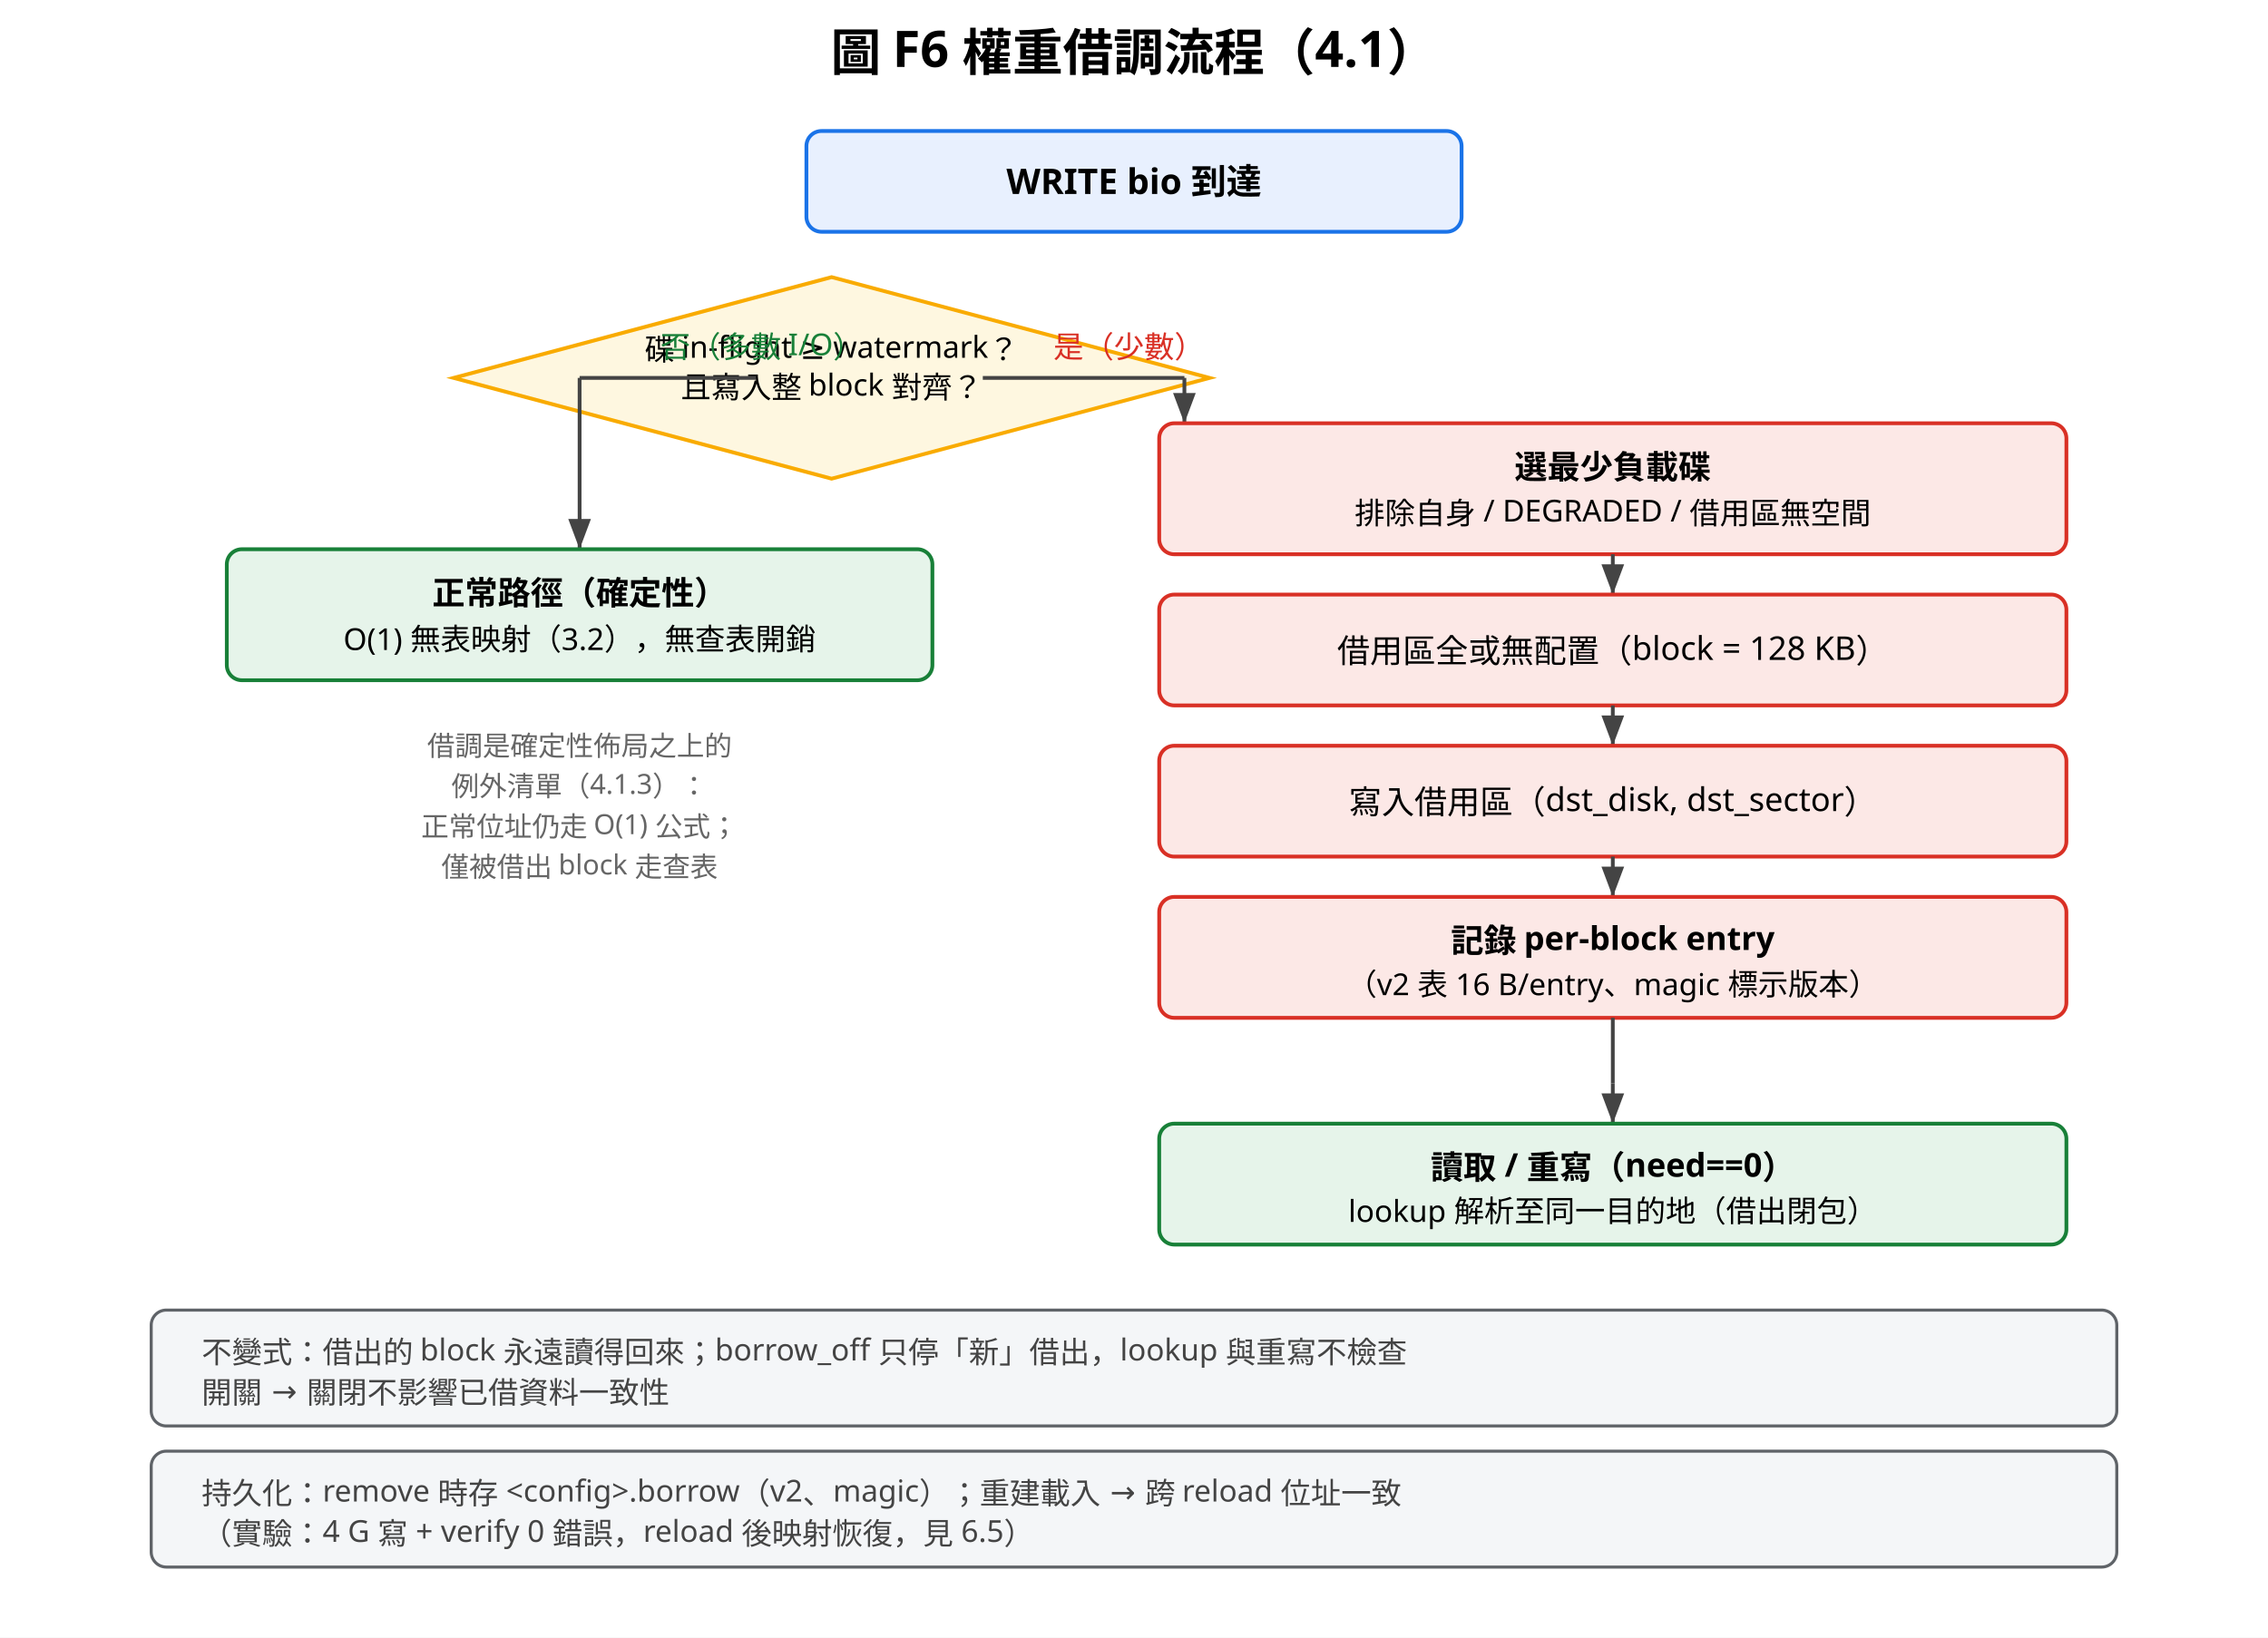
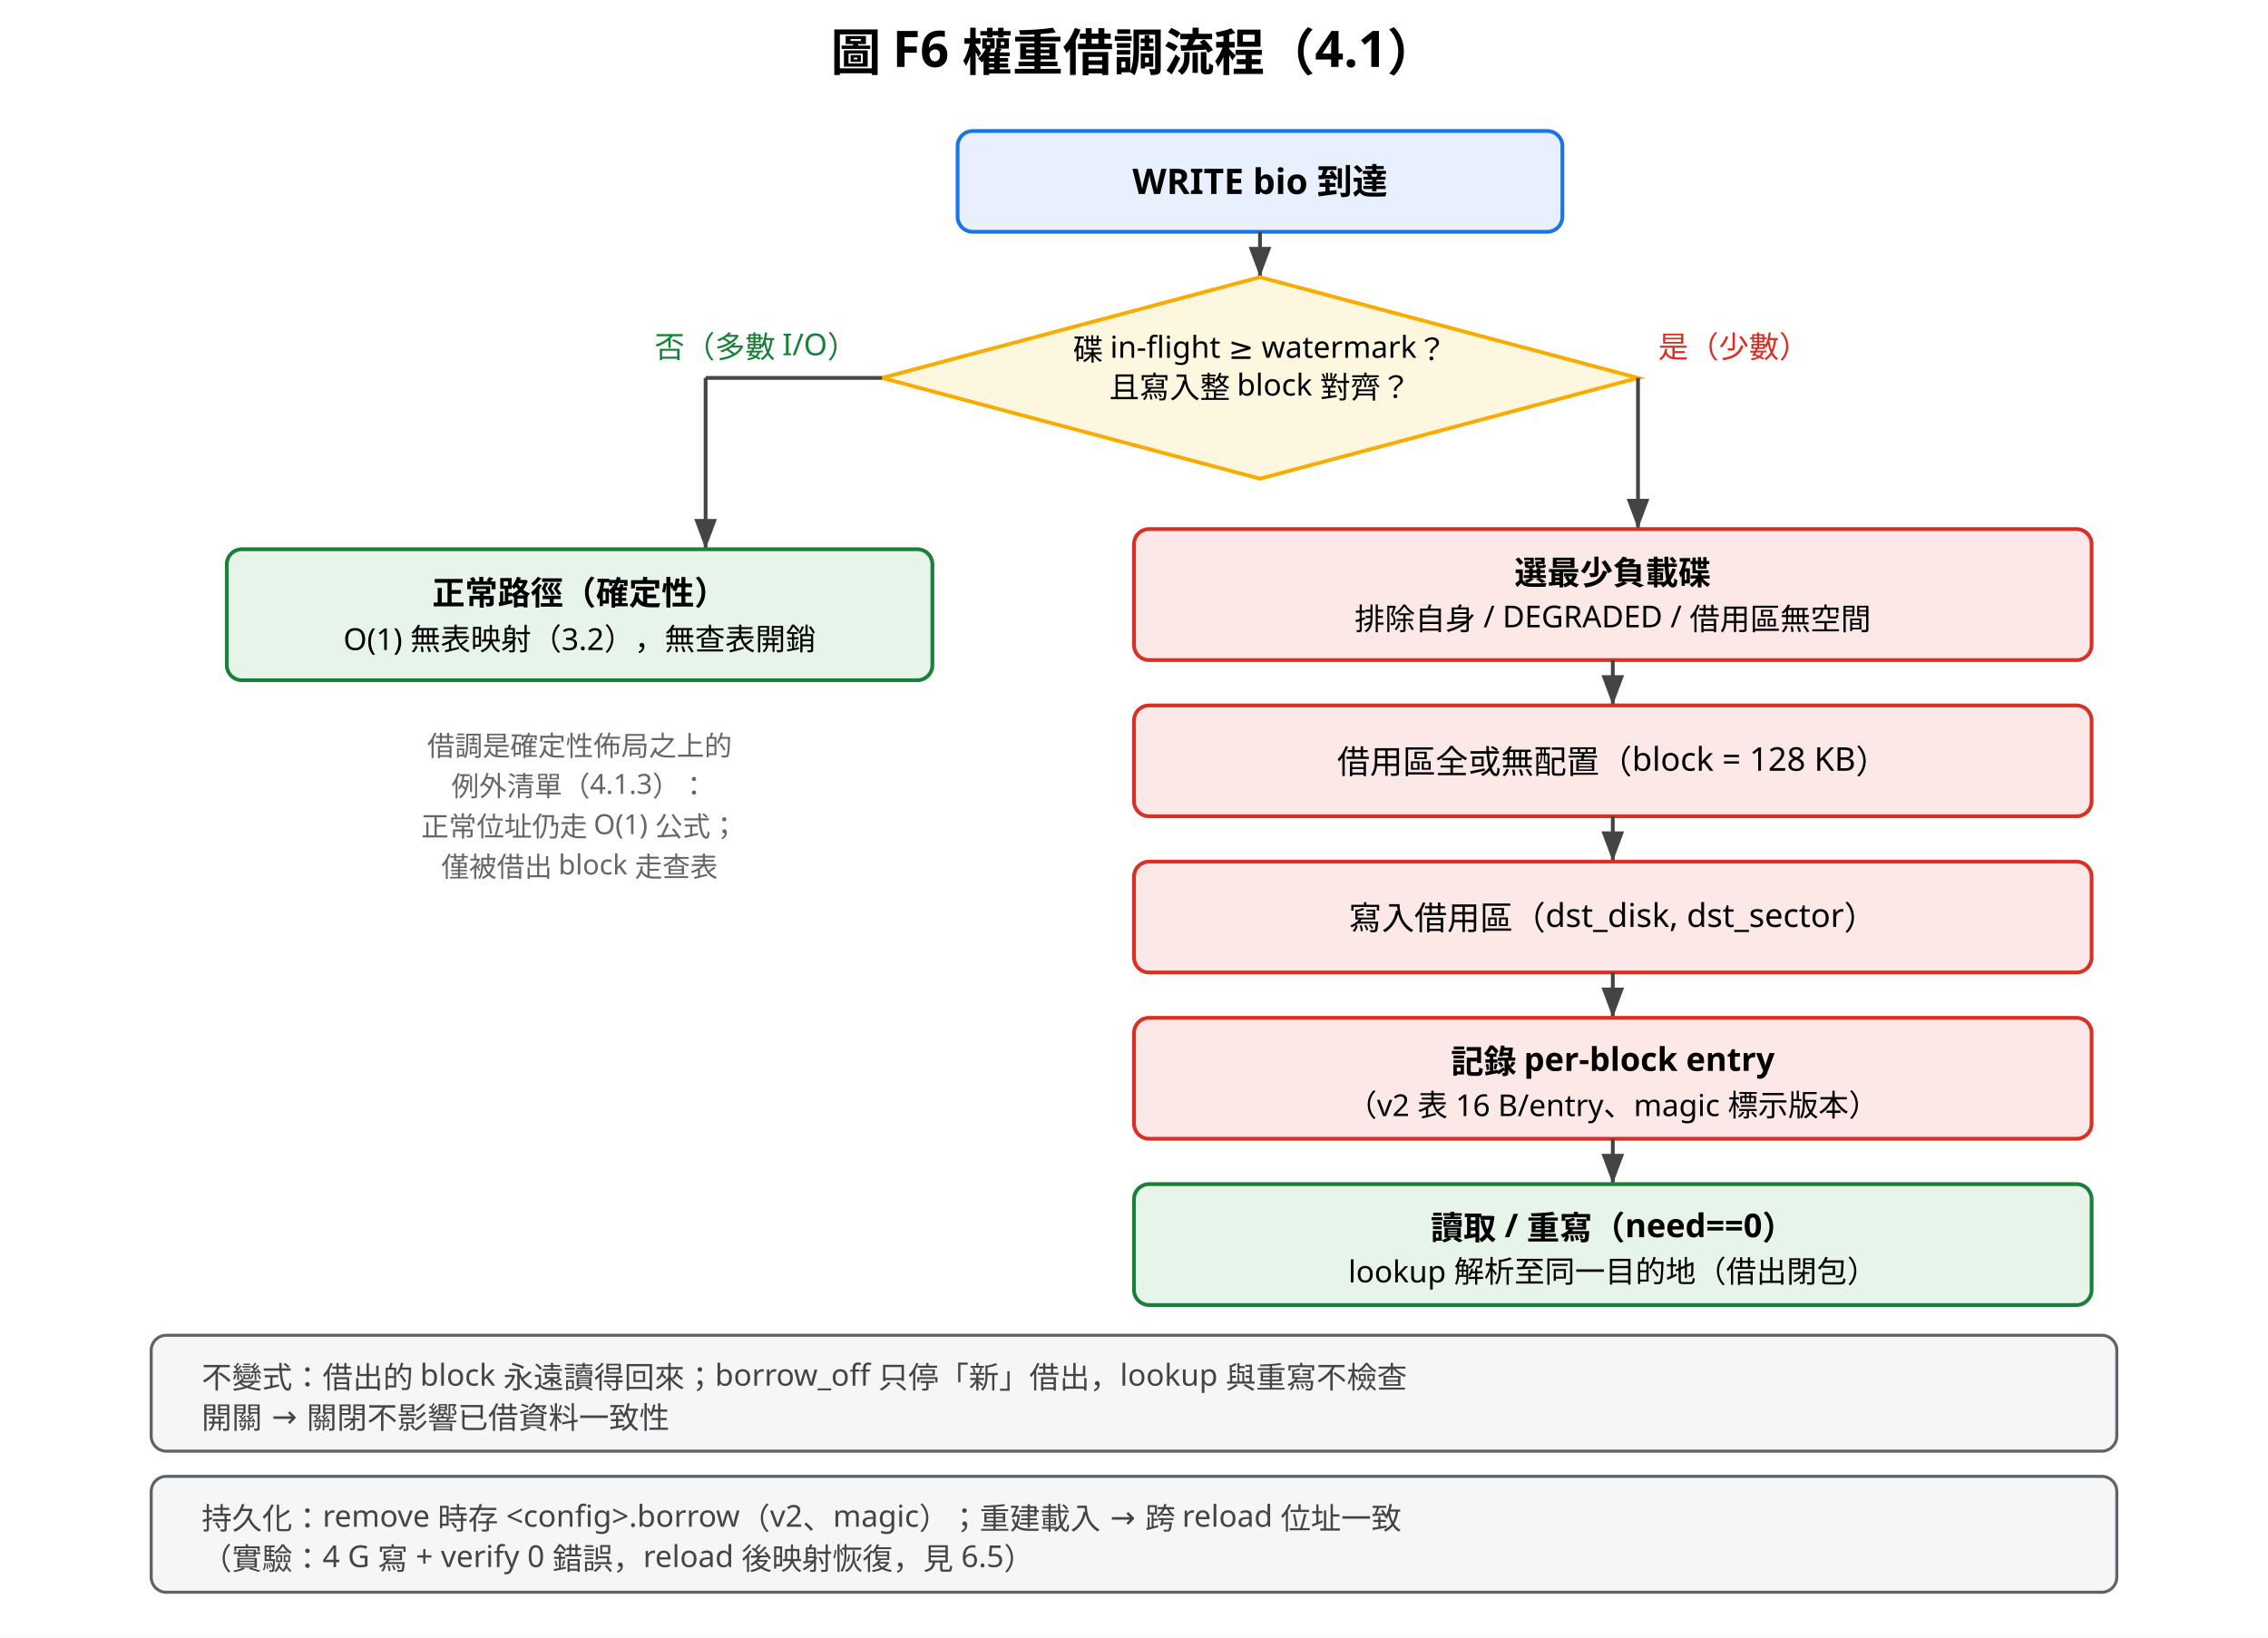
<svg xmlns="http://www.w3.org/2000/svg" viewBox="0 0 900 650" font-family="'Microsoft JhengHei','PingFang SC','SimHei',sans-serif">
  <rect width="900" height="650" fill="#ffffff" />
  <defs>
    <marker id="arrow" markerWidth="10" markerHeight="10" refX="8" refY="3" orient="auto">
      <path d="M0,0 L0,6 L8,3 z" fill="#444444" />
    </marker>
  </defs>
  <text x="450" y="28" text-anchor="middle" font-size="20" font-weight="bold">圖 F6 權重借調流程（4.1）</text>
-   <rect x="320" y="52" width="260" height="40" rx="6" fill="#e8f0fe" stroke="#1a73e8" stroke-width="1.5" />
-   <text x="450" y="77" text-anchor="middle" font-size="14" font-weight="bold">WRITE bio 到達</text>
-   <polygon points="330,110 480,150 330,190 180,150" fill="#fef7e0" stroke="#f9ab00" stroke-width="1.5" />
-   <text x="330" y="143" text-anchor="middle" font-size="12">碟 in-flight ≥ watermark？</text>
-   <text x="330" y="158" text-anchor="middle" font-size="12">且寫入整 block 對齊？</text>
-   <line x1="300" y1="150" x2="230" y2="150" stroke="#444444" stroke-width="1.5" />
-   <line x1="230" y1="150" x2="230" y2="218" stroke="#444444" stroke-width="1.5" marker-end="url(#arrow)" />
-   <text x="262" y="142" font-size="12" fill="#188038">否（多數 I/O）</text>
+   <rect x="380" y="52" width="240" height="40" rx="6" fill="#e8f0fe" stroke="#1a73e8" stroke-width="1.5" />
+   <text x="500" y="77" text-anchor="middle" font-size="14" font-weight="bold">WRITE bio 到達</text>
+   <line x1="500" y1="92" x2="500" y2="110" stroke="#444444" stroke-width="1.5" marker-end="url(#arrow)" />
+   <polygon points="500,110 650,150 500,190 350,150" fill="#fef7e0" stroke="#f9ab00" stroke-width="1.5" />
+   <text x="500" y="143" text-anchor="middle" font-size="12">碟 in-flight ≥ watermark？</text>
+   <text x="500" y="158" text-anchor="middle" font-size="12">且寫入整 block 對齊？</text>
+   <line x1="350" y1="150" x2="280" y2="150" stroke="#444444" stroke-width="1.5" />
+   <line x1="280" y1="150" x2="280" y2="218" stroke="#444444" stroke-width="1.5" marker-end="url(#arrow)" />
+   <text x="300" y="142" text-anchor="middle" font-size="12" fill="#188038">否（多數 I/O）</text>
  <rect x="90" y="218" width="280" height="52" rx="6" fill="#e6f4ea" stroke="#188038" stroke-width="1.5" />
  <text x="230" y="240" text-anchor="middle" font-size="13" font-weight="bold">正常路徑（確定性）</text>
  <text x="230" y="258" text-anchor="middle" font-size="12">O(1) 無表映射（3.2），無查表開銷</text>
-   <line x1="390" y1="150" x2="470" y2="150" stroke="#444444" stroke-width="1.5" />
-   <line x1="470" y1="150" x2="470" y2="168" stroke="#444444" stroke-width="1.5" marker-end="url(#arrow)" />
-   <text x="418" y="142" font-size="12" fill="#d93025">是（少數）</text>
-   <rect x="460" y="168" width="360" height="52" rx="6" fill="#fce8e6" stroke="#d93025" stroke-width="1.5" />
-   <text x="640" y="190" text-anchor="middle" font-size="13" font-weight="bold">選最少負載碟</text>
-   <text x="640" y="208" text-anchor="middle" font-size="12">排除自身 / DEGRADED / 借用區無空間</text>
-   <line x1="640" y1="220" x2="640" y2="236" stroke="#444444" stroke-width="1.5" marker-end="url(#arrow)" />
-   <rect x="460" y="236" width="360" height="44" rx="6" fill="#fce8e6" stroke="#d93025" stroke-width="1.5" />
-   <text x="640" y="263" text-anchor="middle" font-size="13">借用區全或無配置（block = 128 KB）</text>
-   <line x1="640" y1="280" x2="640" y2="296" stroke="#444444" stroke-width="1.5" marker-end="url(#arrow)" />
-   <rect x="460" y="296" width="360" height="44" rx="6" fill="#fce8e6" stroke="#d93025" stroke-width="1.5" />
-   <text x="640" y="323" text-anchor="middle" font-size="13">寫入借用區（dst_disk, dst_sector）</text>
-   <line x1="640" y1="340" x2="640" y2="356" stroke="#444444" stroke-width="1.5" marker-end="url(#arrow)" />
-   <rect x="460" y="356" width="360" height="48" rx="6" fill="#fce8e6" stroke="#d93025" stroke-width="1.5" />
-   <text x="640" y="378" text-anchor="middle" font-size="13" font-weight="bold">記錄 per-block entry</text>
-   <text x="640" y="395" text-anchor="middle" font-size="12">（v2 表 16 B/entry、magic 標示版本）</text>
-   <line x1="640" y1="404" x2="640" y2="430" stroke="#444444" stroke-width="1.5" />
-   <line x1="640" y1="430" x2="640" y2="446" stroke="#444444" stroke-width="1.5" marker-end="url(#arrow)" />
-   <rect x="460" y="446" width="360" height="48" rx="6" fill="#e6f4ea" stroke="#188038" stroke-width="1.5" />
-   <text x="640" y="468" text-anchor="middle" font-size="13" font-weight="bold">讀取 / 重寫（need==0）</text>
-   <text x="640" y="485" text-anchor="middle" font-size="12">lookup 解析至同一目的地（借出閉包）</text>
-   <rect x="60" y="520" width="780" height="46" rx="6" fill="#f4f6f8" stroke="#5f6368" stroke-width="1.2" />
-   <text x="80" y="541" font-size="12" fill="#444444">不變式：借出的 block 永遠讀得回來；borrow_off 只停「新」借出，lookup 與重寫不檢查</text>
-   <text x="80" y="557" font-size="12" fill="#444444">開關 → 關閉不影響已借資料一致性</text>
-   <rect x="60" y="576" width="780" height="46" rx="6" fill="#f4f6f8" stroke="#5f6368" stroke-width="1.2" />
-   <text x="80" y="597" font-size="12" fill="#444444">持久化：remove 時存 &lt;config&gt;.borrow（v2、magic）；重建載入 → 跨 reload 位址一致</text>
-   <text x="80" y="613" font-size="12" fill="#444444">（實驗：4 G 寫 + verify 0 錯誤，reload 後映射恢復，見 6.5）</text>
+   <line x1="650" y1="150" x2="650" y2="210" stroke="#444444" stroke-width="1.5" marker-end="url(#arrow)" />
+   <text x="658" y="142" font-size="12" fill="#d93025">是（少數）</text>
+   <rect x="450" y="210" width="380" height="52" rx="6" fill="#fce8e6" stroke="#d93025" stroke-width="1.5" />
+   <text x="640" y="232" text-anchor="middle" font-size="13" font-weight="bold">選最少負載碟</text>
+   <text x="640" y="250" text-anchor="middle" font-size="12">排除自身 / DEGRADED / 借用區無空間</text>
+   <line x1="640" y1="262" x2="640" y2="280" stroke="#444444" stroke-width="1.5" marker-end="url(#arrow)" />
+   <rect x="450" y="280" width="380" height="44" rx="6" fill="#fce8e6" stroke="#d93025" stroke-width="1.5" />
+   <text x="640" y="307" text-anchor="middle" font-size="13">借用區全或無配置（block = 128 KB）</text>
+   <line x1="640" y1="324" x2="640" y2="342" stroke="#444444" stroke-width="1.5" marker-end="url(#arrow)" />
+   <rect x="450" y="342" width="380" height="44" rx="6" fill="#fce8e6" stroke="#d93025" stroke-width="1.5" />
+   <text x="640" y="369" text-anchor="middle" font-size="13">寫入借用區（dst_disk, dst_sector）</text>
+   <line x1="640" y1="386" x2="640" y2="404" stroke="#444444" stroke-width="1.5" marker-end="url(#arrow)" />
+   <rect x="450" y="404" width="380" height="48" rx="6" fill="#fce8e6" stroke="#d93025" stroke-width="1.5" />
+   <text x="640" y="426" text-anchor="middle" font-size="13" font-weight="bold">記錄 per-block entry</text>
+   <text x="640" y="443" text-anchor="middle" font-size="12">（v2 表 16 B/entry、magic 標示版本）</text>
+   <line x1="640" y1="452" x2="640" y2="470" stroke="#444444" stroke-width="1.5" marker-end="url(#arrow)" />
+   <rect x="450" y="470" width="380" height="48" rx="6" fill="#e6f4ea" stroke="#188038" stroke-width="1.5" />
+   <text x="640" y="492" text-anchor="middle" font-size="13" font-weight="bold">讀取 / 重寫（need==0）</text>
+   <text x="640" y="509" text-anchor="middle" font-size="12">lookup 解析至同一目的地（借出閉包）</text>
  <text x="230" y="300" text-anchor="middle" font-size="11" fill="#666666">借調是確定性佈局之上的</text>
  <text x="230" y="316" text-anchor="middle" font-size="11" fill="#666666">例外清單（4.1.3）：</text>
  <text x="230" y="332" text-anchor="middle" font-size="11" fill="#666666">正常位址仍走 O(1) 公式；</text>
  <text x="230" y="348" text-anchor="middle" font-size="11" fill="#666666">僅被借出 block 走查表</text>
+   <rect x="60" y="530" width="780" height="46" rx="6" fill="#f4f6f8" stroke="#5f6368" stroke-width="1.2" />
+   <text x="80" y="551" font-size="12" fill="#444444">不變式：借出的 block 永遠讀得回來；borrow_off 只停「新」借出，lookup 與重寫不檢查</text>
+   <text x="80" y="567" font-size="12" fill="#444444">開關 → 關閉不影響已借資料一致性</text>
+   <rect x="60" y="586" width="780" height="46" rx="6" fill="#f4f6f8" stroke="#5f6368" stroke-width="1.2" />
+   <text x="80" y="607" font-size="12" fill="#444444">持久化：remove 時存 &lt;config&gt;.borrow（v2、magic）；重建載入 → 跨 reload 位址一致</text>
+   <text x="80" y="623" font-size="12" fill="#444444">（實驗：4 G 寫 + verify 0 錯誤，reload 後映射恢復，見 6.5）</text>
</svg>
